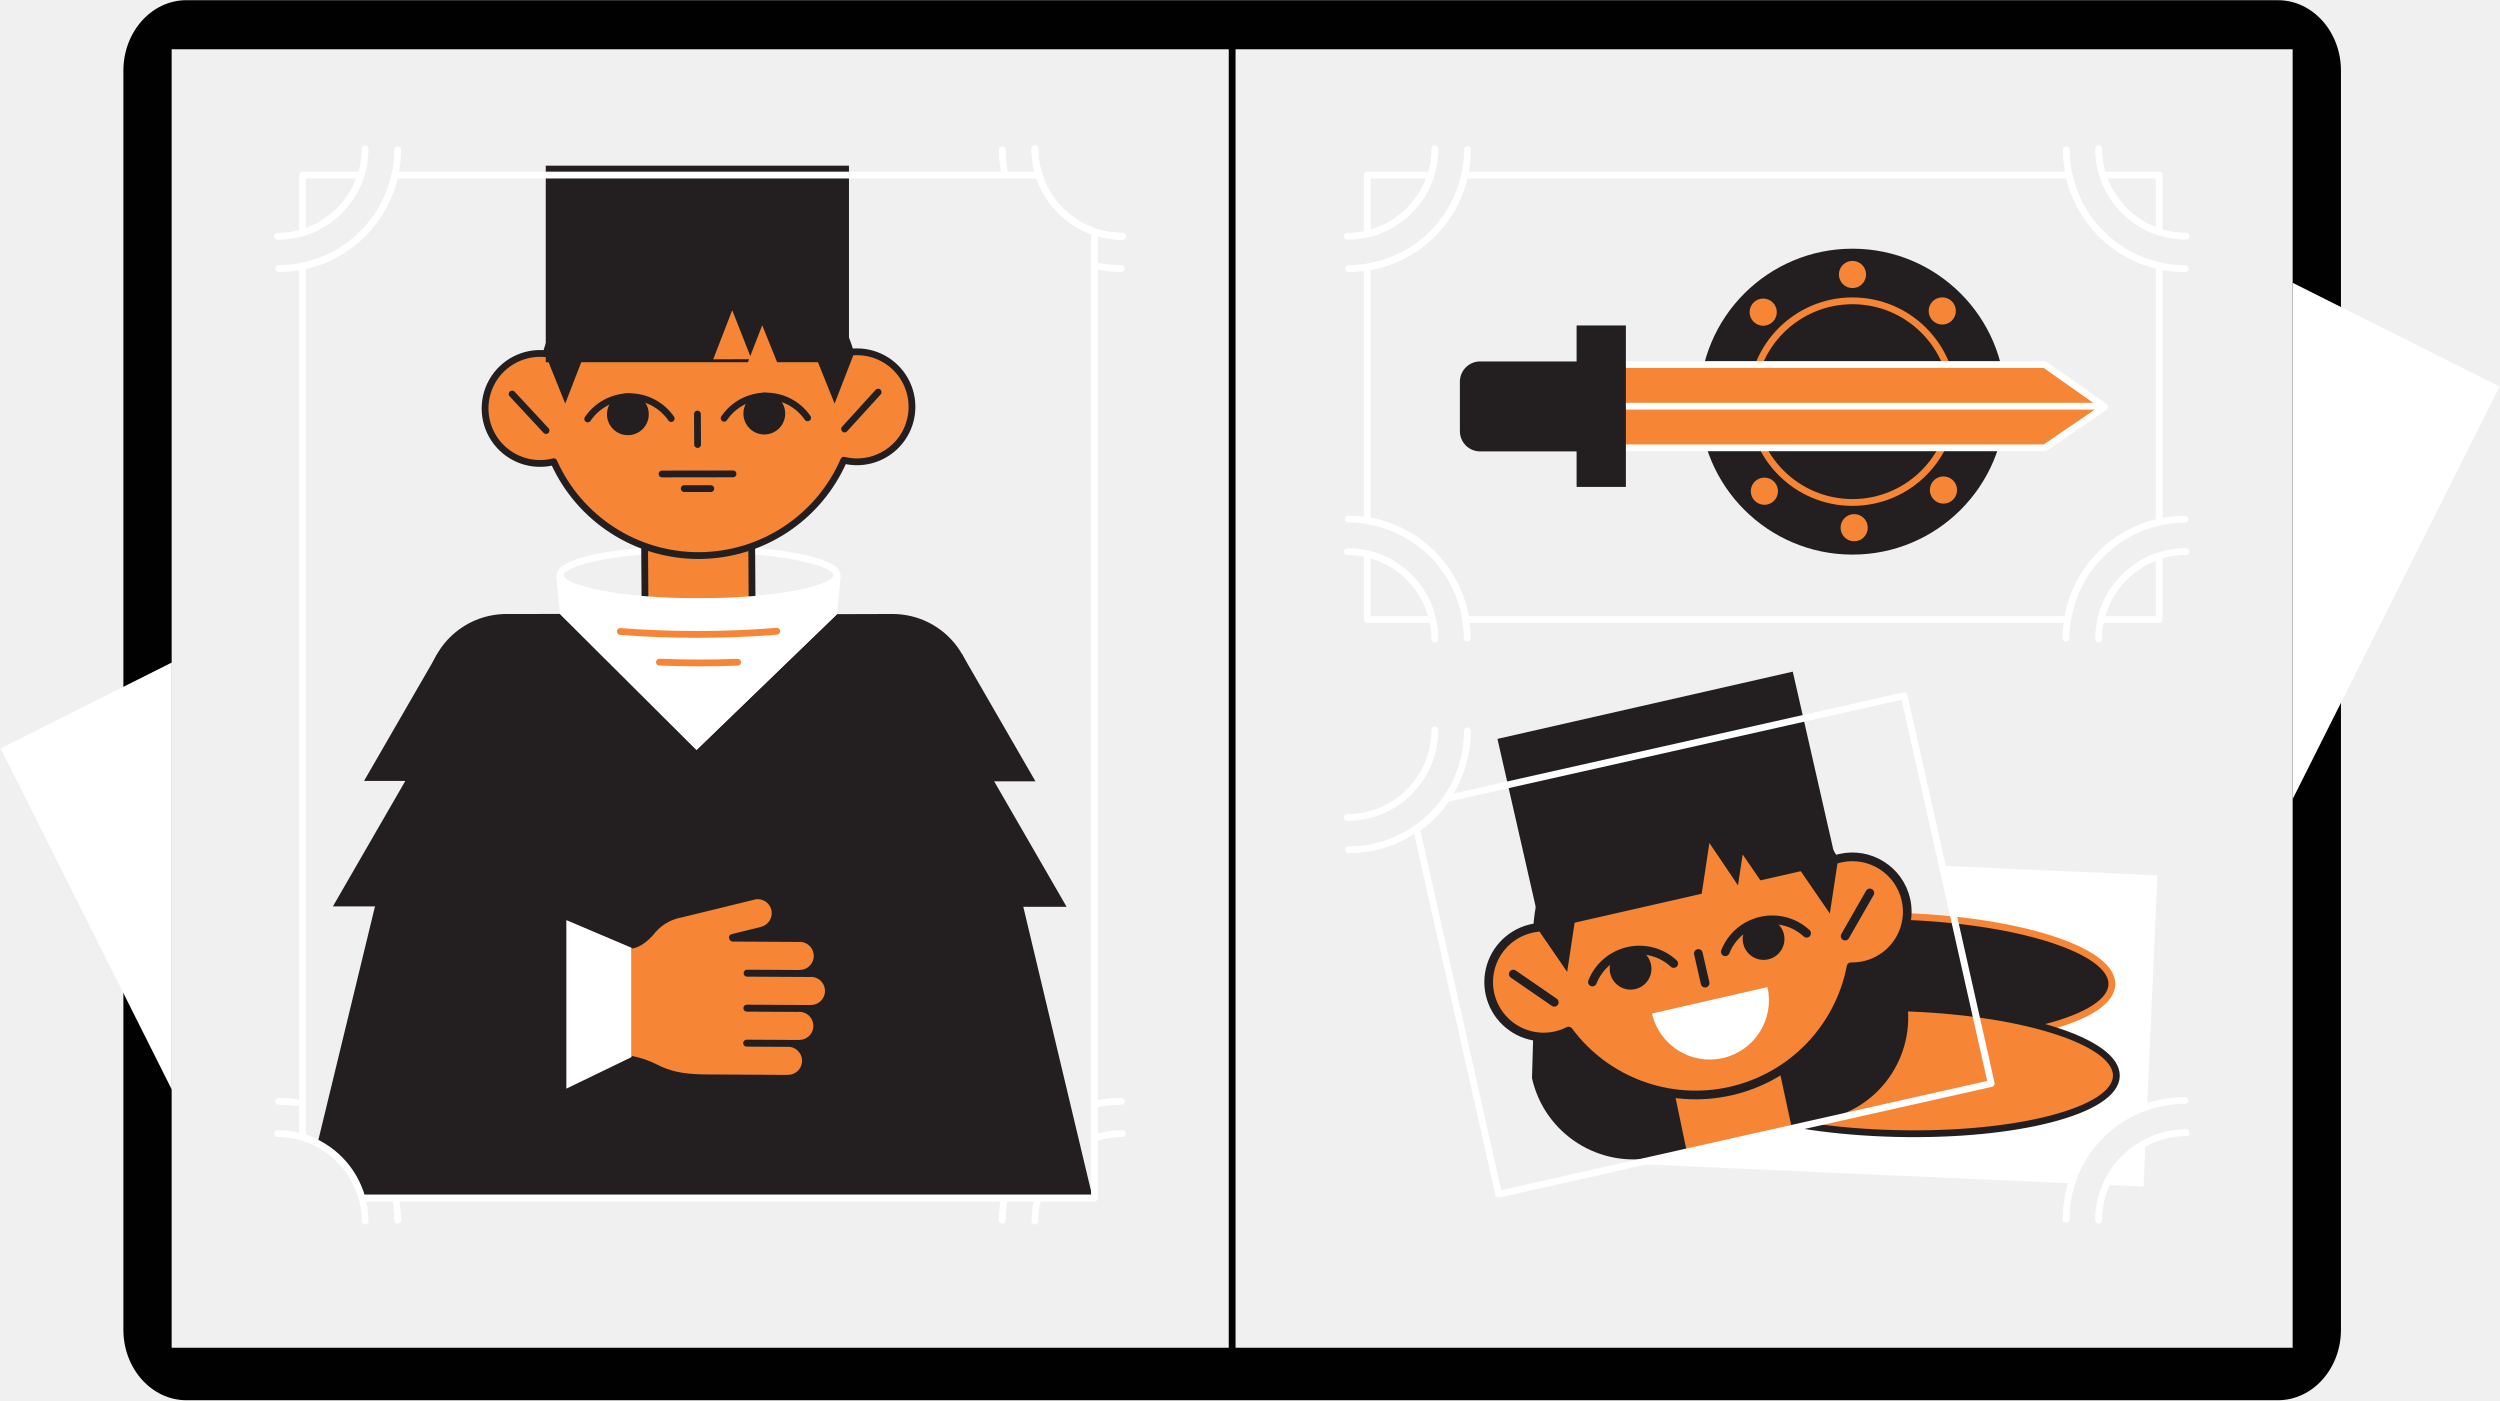
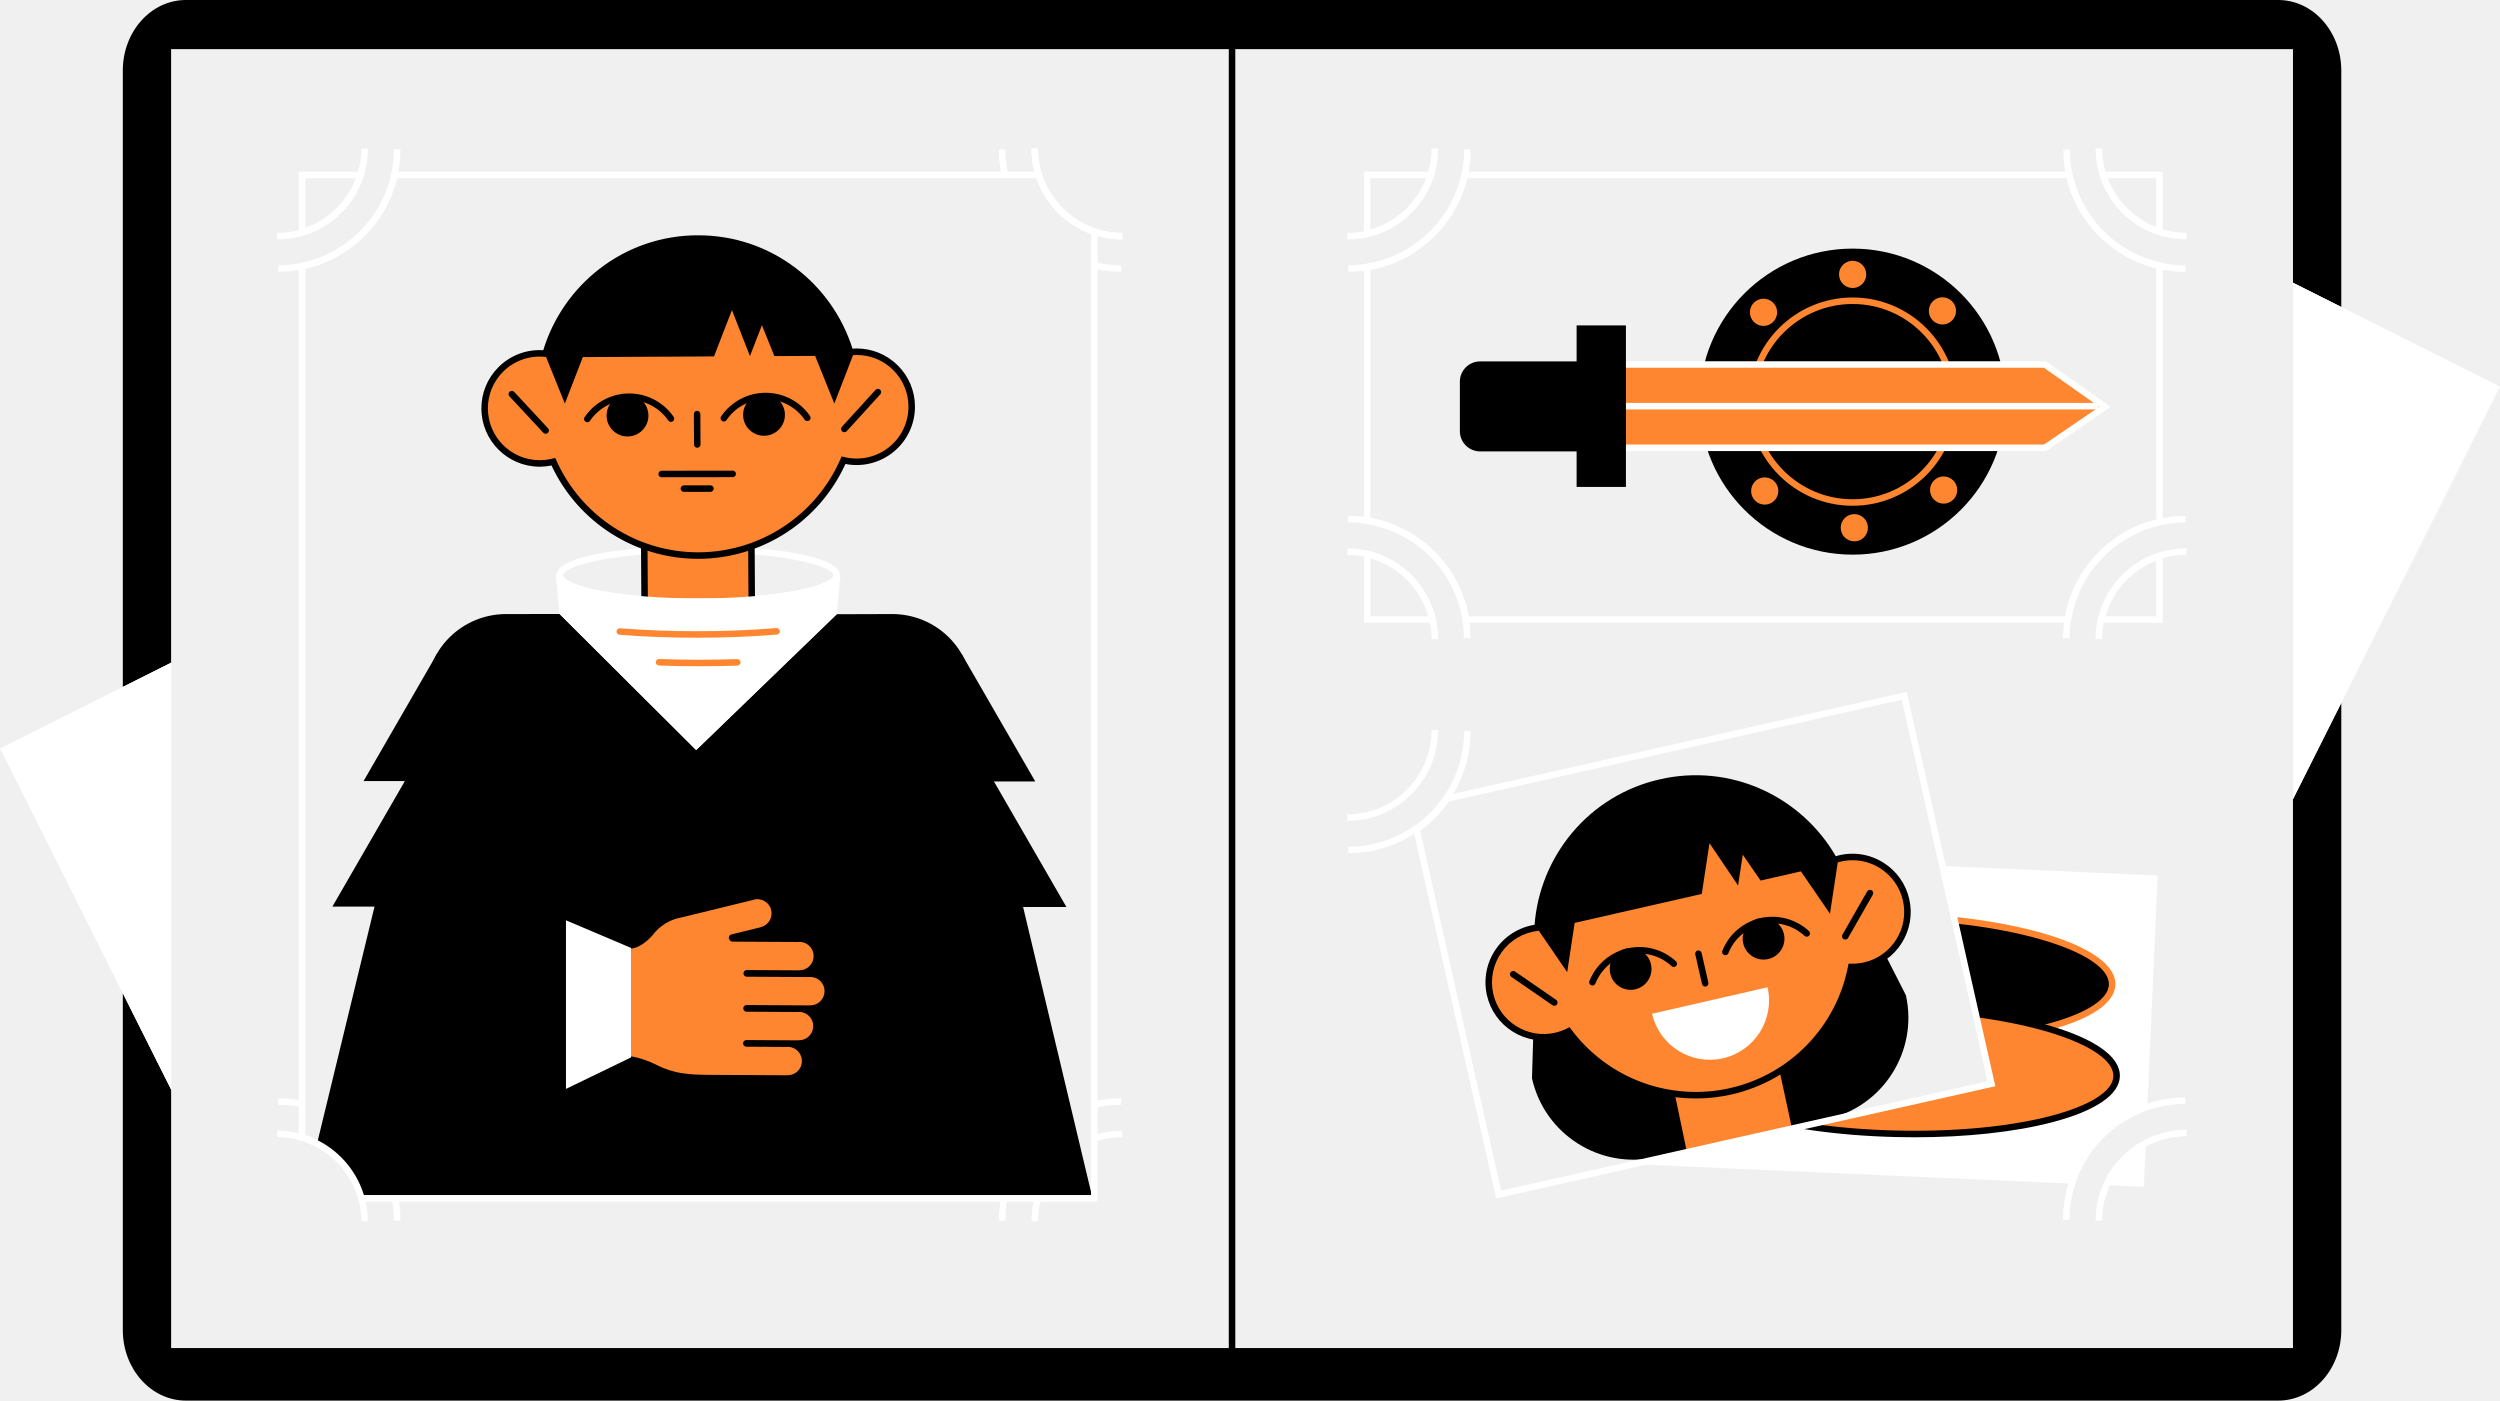
- <svg xmlns="http://www.w3.org/2000/svg" viewBox="0 0 1471 824">
-   <path fill="#fff" d="M1218.95 696.28a70.15 70.15 0 0 1 44.42-45.13l6.04-136.09-126.56-5.61 28.8 128.08-210.45 47.3Z" />
-   <g stroke-linecap="round" stroke-linejoin="round" stroke-width="4">
-     <path fill="#231f20" stroke="#f68635" d="M1242.64 579.19c-.5 20.43-58.64 35.57-129.87 33.83-71.22-1.75-128.55-19.72-128.05-40.15s58.64-35.57 129.87-33.83c71.22 1.75 128.55 19.72 128.05 40.15Z" />
-     <path fill="#f68635" stroke="#231f20" d="M1245.27 633.13c-.5 20.42-58.65 35.57-129.87 33.83-71.22-1.75-128.56-19.72-128.06-40.15s58.65-35.57 129.87-33.83c71.22 1.75 128.56 19.72 128.06 40.15Z" />
+ <svg xmlns="http://www.w3.org/2000/svg" xmlns:xlink="http://www.w3.org/1999/xlink" viewBox="0 0 1920 1075.66" xml:space="preserve">
+   <defs>
+     <path id="a" d="M1591.2 909.03a91.6 91.6 0 0 1 58-58.93l7.89-177.7-165.26-7.33 37.6 167.25-274.8 61.77 336.56 14.94z" />
+   </defs>
+   <use xlink:href="#a" overflow="visible" fill="#FFF" />
+   <clipPath id="b">
+     <use xlink:href="#a" overflow="visible" />
+   </clipPath>
+   <g clip-path="url(#b)">
+     <path d="M1622.14 756.1c-.65 26.68-76.56 46.47-169.57 44.21-93-2.26-167.87-25.71-167.22-52.39.65-26.67 76.57-46.47 169.57-44.2 93 2.25 167.87 25.71 167.22 52.38z" />
+     <path fill="#FF8630" d="M1467.07 802.99c-4.81 0-9.67-.06-14.56-.18-45.2-1.1-87.61-7.19-119.41-17.15-32.75-10.26-50.59-23.69-50.25-37.8.35-14.12 18.82-26.66 52.02-35.31 32.25-8.41 74.9-12.44 120.11-11.33 45.2 1.1 87.62 7.19 119.42 17.15 32.74 10.26 50.58 23.68 50.24 37.8-.34 14.11-18.82 26.65-52.02 35.3-28.76 7.5-65.8 11.52-105.55 11.52zm-26.67-96.95c-39.32 0-75.9 3.95-104.27 11.35-30.4 7.92-48 19.07-48.28 30.6-.28 11.5 16.76 23.5 46.74 32.9 31.37 9.82 73.3 15.83 118.05 16.92 44.76 1.09 86.91-2.88 118.72-11.17 30.4-7.93 48-19.08 48.28-30.6.28-11.51-16.75-23.5-46.74-32.9-31.36-9.83-73.28-15.84-118.04-16.93-4.85-.11-9.68-.17-14.46-.17z" />
+     <path fill="#FF8630" d="M1625.57 826.54c-.65 26.68-76.57 46.47-169.57 44.21-93-2.26-167.87-25.72-167.22-52.4.65-26.67 76.56-46.46 169.57-44.2s167.86 25.72 167.22 52.4z" />
+     <path d="M1470.5 873.43c-4.82 0-9.68-.06-14.56-.18-45.21-1.1-87.62-7.2-119.42-17.15-32.74-10.26-50.59-23.69-50.24-37.8.34-14.12 18.81-26.66 52.02-35.31 32.24-8.41 74.9-12.44 120.1-11.34 84 2.05 170.44 23.16 169.66 54.96-.34 14.11-18.81 26.65-52.02 35.3-28.76 7.5-65.8 11.52-105.55 11.52zm-26.67-96.95c-39.32 0-75.91 3.95-104.27 11.34-30.4 7.93-48 19.08-48.28 30.6s16.75 23.51 46.73 32.9c31.37 9.83 73.3 15.84 118.05 16.93 44.75 1.08 86.91-2.88 118.72-11.17 30.4-7.93 48-19.08 48.29-30.6.27-11.52-16.76-23.5-46.74-32.9-31.37-9.83-73.3-15.84-118.05-16.93-4.85-.12-9.67-.17-14.45-.17z" />
  </g>
-   <path fill="#fff" d="m1239.23 697.18 22.06.98 1.14-25.77a51.69 51.69 0 0 0-23.2 24.79Z" />
-   <path fill="#231f20" d="m1081 506.21 40.34 79.26a61.09 61.09 0 0 1-46.38 72.88L974.3 680.73a61.1 61.1 0 0 1-72.88-46.38l2.62-89.48" />
-   <path fill="#f68635" d="m992.33 676.75-11.43-54.83 61.38-13.97 11.89 55.13" />
-   <path fill="#f68635" d="M1082.73 504.98c-1.2.27-2.38.61-3.53 1.02a93.17 93.17 0 0 0-174.46 39.71 32.34 32.34 0 1 0 18.2 60.97 93.15 93.15 0 0 0 166.23-37.84 32.38 32.38 0 0 0 32.26-39.51 32.33 32.33 0 0 0-38.7-24.35Z" />
-   <path fill="#231f20" d="m881.1 434.76 173.77-39.57 25.65 112.64-173.77 39.56Z" />
-   <path fill="none" stroke="#231f20" stroke-linecap="round" stroke-linejoin="round" stroke-width="5.11" d="M1082.73 504.98c-1.2.27-2.38.61-3.53 1.02a93.17 93.17 0 0 0-174.46 39.71 32.34 32.34 0 1 0 18.2 60.97 93.15 93.15 0 0 0 166.23-37.84 32.38 32.38 0 0 0 32.26-39.51 32.33 32.33 0 0 0-38.7-24.35Z" />
-   <path fill="#f68635" stroke="#231f20" stroke-linecap="round" stroke-linejoin="round" stroke-width="5.11" d="m890.42 573.15 24.13 16.61m185.66-64.37-14.55 25.42" />
-   <path fill="#231f20" d="m926.77 541.28-4.65 30.59-17.65-25.72Z" />
-   <path fill="#f68635" d="m1001.17 526.61 4.64-30.59 17.3 25.63Z" />
-   <path fill="#f68635" d="m1020.74 533.37 4.64-30.6 17.65 25.72Z" />
-   <path fill="#231f20" d="m1081.32 506.93-4.64 30.6-17.66-25.72Zm-109.91 60.35a12.28 12.28 0 1 1-23.96 5.46 12.28 12.28 0 0 1 23.95-5.46Z" />
-   <path fill="none" stroke="#231f20" stroke-linecap="round" stroke-linejoin="round" stroke-width="5.11" d="M984.82 566.93a29.72 29.72 0 0 0-47.85 10.9" />
-   <path fill="#231f20" d="M1049.6 549.48a12.29 12.29 0 1 1-23.96 5.45 12.29 12.29 0 0 1 23.96-5.45Z" />
-   <path fill="none" stroke="#231f20" stroke-linecap="round" stroke-linejoin="round" stroke-width="5.11" d="M1063.01 549.13a29.7 29.7 0 0 0-26.8-7.16 29.71 29.71 0 0 0-21.05 18.05" />
-   <path fill="#f68635" stroke="#231f20" stroke-linecap="round" stroke-linejoin="round" stroke-width="5.11" d="m999.31 561.02 3.98 17.45" />
-   <path fill="#fff" d="M1039.97 580.8a34.85 34.85 0 1 1-67.95 15.55" />
-   <path fill="none" stroke="#fff" stroke-linecap="round" stroke-linejoin="round" stroke-width="4" d="m1120.36 409.38-269.02 60.47a70.34 70.34 0 0 1-17.83 18.04l48.28 214.8 289.85-65.16ZM214.8 718.5a51.5 51.5 0 0 0-51.5-51.5M608.95 87.53a51.5 51.5 0 0 0 51.5 51.5" />
-   <path fill="#231f20" d="M1180 236.33a90 90 0 1 1-180 0 90 90 0 0 1 180 0Z" />
-   <path fill="#f68635" d="M1098 161.5a8 8 0 1 1-16 0 8 8 0 0 1 16 0Zm-52.53 22.17a8 8 0 1 1-16 0 8 8 0 0 1 16 0Zm.7 105.36a8 8 0 1 1-16 0 8 8 0 0 1 16 0ZM1099 310.5a8 8 0 1 1-16 0 8 8 0 0 1 16 0Zm52.53-22.17a8 8 0 1 1-16 0 8 8 0 0 1 16 0Zm-.7-105.36a8 8 0 1 1-16 0 8 8 0 0 1 16 0Z" />
-   <path fill="#231f20" stroke="#f68635" stroke-linecap="round" stroke-linejoin="round" stroke-width="4" d="M1149.33 236.33a59.33 59.33 0 1 1-118.66 0 59.33 59.33 0 0 1 118.66 0Z" />
-   <path fill="none" stroke="#fff" stroke-linecap="round" stroke-linejoin="round" stroke-width="4" d="M492.5 338.5c0 8.56-36.49 15.5-81.5 15.5s-81.5-6.94-81.5-15.5c0-8.56 36.49-15.5 81.5-15.5s81.5 6.94 81.5 15.5Z" />
-   <path fill="#f68635" stroke="#231f20" stroke-linecap="round" stroke-linejoin="round" stroke-width="4" d="m379.49 352.22-.34-53.06 63.02-.33.33 53.07" />
-   <path fill="#f68635" d="M504.06 206.99c-1.24 0-2.46.09-3.67.23-11.45-38.8-47.43-67.02-89.9-66.8-42.48.22-78.17 28.82-89.21 67.73a32.37 32.37 0 1 0 4.56 63.53 93.24 93.24 0 0 0 170.66-.88 32.37 32.37 0 1 0 7.57-63.8Z" />
-   <path fill="#231f20" d="M321.12 97.48h178.41v115.65H321.12Z" />
-   <path fill="none" stroke="#231f20" stroke-linecap="round" stroke-linejoin="round" stroke-width="4" d="M504.06 206.99c-1.24 0-2.46.09-3.67.23-11.45-38.8-47.43-67.02-89.9-66.8-42.48.22-78.17 28.82-89.21 67.73a32.37 32.37 0 1 0 4.56 63.53 93.24 93.24 0 0 0 170.66-.88 32.37 32.37 0 1 0 7.57-63.8Z" />
-   <path fill="#f68635" stroke="#231f20" stroke-linecap="round" stroke-linejoin="round" stroke-width="4" d="m301.33 231.84 19.96 21.48m195.42-22.6-19.74 21.7" />
-   <path fill="#231f20" d="m343.76 208.6-11.18 28.88-11.66-28.97Z" />
-   <path fill="#f68635" d="m419.66 211.42 11.18-28.89 11.34 28.8Z" />
-   <path fill="#f68635" d="m437.31 220.27 11.18-28.89 11.67 28.97Z" />
-   <path fill="#231f20" d="m502.26 208.6-11.18 28.88-11.66-28.97Zm-120.52 35.16a12.3 12.3 0 1 1-24.6 0 12.3 12.3 0 0 1 24.6 0Z" />
-   <path fill="none" stroke="#231f20" stroke-linecap="round" stroke-linejoin="round" stroke-width="4" d="M394.93 246.27a29.75 29.75 0 0 0-49.13.25" />
-   <path fill="#231f20" d="M462.02 243.35a12.3 12.3 0 1 1-24.6 0 12.3 12.3 0 0 1 24.6 0Z" />
-   <path fill="none" stroke="#231f20" stroke-linecap="round" stroke-linejoin="round" stroke-width="4" d="M475.2 245.85a29.73 29.73 0 0 0-24.63-12.82 29.75 29.75 0 0 0-24.5 13.08" />
-   <path fill="#f68635" stroke="#231f20" stroke-linecap="round" stroke-linejoin="round" stroke-width="4" d="m410.37 243.64.1 17.91m20.85 17.28-41.8.06m28.72 8.61H402.6" />
-   <path fill="#010101" d="M1340.31.11H109.7c-20.49 0-37.1 18.58-37.1 41.5v740.78c0 22.92 16.61 41.5 37.1 41.5h1230.62c20.49 0 37.1-18.58 37.1-41.5V41.62c0-22.92-16.61-41.5-37.1-41.5ZM1349 793H101V29h1248Z" />
-   <path fill="none" stroke="#010101" stroke-linecap="round" stroke-linejoin="round" stroke-width="4" d="M725 28v768" />
-   <path fill="#fff" d="M101.12 389.81.36 440.37l100.76 200.82ZM1349 166.4l121.76 61.09L1349 470.17Z" />
-   <path fill="none" stroke="#fff" stroke-linecap="round" stroke-linejoin="round" stroke-width="4" d="M863.44 88.03a70 70 0 0 1-70 70m50.83-70.5a51.5 51.5 0 0 1-51.5 51.5m493.06 19.08a70 70 0 0 1-70-70m70.5 50.83a51.5 51.5 0 0 1-51.5-51.5m-19.16 288.08a70 70 0 0 1 70-70m-50.84 70.5a51.5 51.5 0 0 1 51.5-51.5m-493.06-19.08a70 70 0 0 1 70 70m-70.5-50.84a51.5 51.5 0 0 1 51.5 51.5m19.17 53.91a70 70 0 0 1-70 70m50.83-70.5a51.5 51.5 0 0 1-51.5 51.5m422.9 236.49a70 70 0 0 1 70-70m-50.84 70.5a51.5 51.5 0 0 1 51.5-51.5M233.97 88.03a70 70 0 0 1-70 70m50.83-70.5a51.5 51.5 0 0 1-51.5 51.5m481.28 17.34a70.7 70.7 0 0 0 15.2 1.66m-70-70c0 4.77.48 9.43 1.39 13.93m17.78-14.43a51.5 51.5 0 0 0 51.5 51.5m-16.1 510.67a70.3 70.3 0 0 1 15.43-1.7m-70 70c0-4.44.41-8.79 1.2-13m53.9-35.6a51.48 51.48 0 0 1 15.57-2.4m-51.5 51.5c0-4.59.6-9.03 1.72-13.27" />
-   <g fill="#231f20">
-     <path d="M257.5 459.5h-43.3l21.65-37.5 21.65-37.5 21.65 37.5 21.65 37.5Z" />
-     <path d="M239.17 533.33h-43.3l21.65-37.5 21.65-37.5 21.65 37.5 21.65 37.5Zm326.79-73.58h43.3l-21.65-37.5-21.65-37.5-21.65 37.5-21.65 37.5Z" />
-     <path d="M584.3 533.58h43.3l-21.65-37.5-21.66-37.5-21.65 37.5-21.65 37.5Z" />
+   <path fill="#FFF" d="m1617.67 910.2 28.8 1.29 1.5-33.66a67.5 67.5 0 0 0-30.3 32.38z" />
+   <path d="m1411.07 660.85 52.66 103.5a79.77 79.77 0 0 1-60.56 95.16l-131.43 29.21a79.77 79.77 0 0 1-95.17-60.56L1180 711.3" />
+   <path fill="#FF8630" d="m1295.28 883.53-14.93-71.59 80.15-18.25 15.53 72" />
+   <defs>
+     <path id="c" d="M1329.32 838.1c48.47-11.04 83.52-49.62 92.42-95.47a42.22 42.22 0 1 0-13.03-82.06c-25.56-46.16-79.35-71.9-133.38-59.6-54.01 12.29-91.37 58.8-94.42 111.46a42.22 42.22 0 1 0 23.77 79.6c27.87 37.5 76.17 57.1 124.64 46.07" />
+   </defs>
+   <defs>
+     <path id="d" d="M1302.36 843.63a124.27 124.27 0 0 1-98.44-48.46 44.91 44.91 0 0 1-8.44 2.83 44.43 44.43 0 0 1-33.74-5.75 44.42 44.42 0 0 1-19.79-27.94 44.77 44.77 0 0 1 36.6-54.09 125.07 125.07 0 0 1 28.54-70.27 122.95 122.95 0 0 1 67.7-41.43 122.99 122.99 0 0 1 78.95 8.05 125.1 125.1 0 0 1 56.14 50.99 44.43 44.43 0 0 1 36.62 4.99 44.43 44.43 0 0 1 19.8 27.93 44.43 44.43 0 0 1-5.76 33.74 44.42 44.42 0 0 1-27.92 19.79 44.8 44.8 0 0 1-8.83 1.1 124.23 124.23 0 0 1-93.91 95.42 123.91 123.91 0 0 1-27.52 3.1zm-96.93-54.78 1.26 1.7a119.23 119.23 0 0 0 122.08 45.1 119.23 119.23 0 0 0 90.52-93.5l.4-2.07 2.1.04c3.28.07 6.54-.26 9.71-.98a39.46 39.46 0 0 0 24.81-17.58 39.46 39.46 0 0 0 5.11-29.97 39.47 39.47 0 0 0-17.58-24.8 39.47 39.47 0 0 0-34.3-3.86l-2 .7-1.02-1.85a120 120 0 0 0-54.86-50.66 118 118 0 0 0-75.77-7.72 118 118 0 0 0-64.96 39.76 119.96 119.96 0 0 0-27.52 69.41l-.12 2.1-2.1.24a39.77 39.77 0 0 0-34.37 48.3 39.47 39.47 0 0 0 17.58 24.8 39.46 39.46 0 0 0 29.97 5.11 39.94 39.94 0 0 0 9.19-3.31l1.87-.96z" />
+   </defs>
+   <use xlink:href="#c" overflow="visible" fill="#FF8630" />
+   <use xlink:href="#d" overflow="visible" />
+   <path fill="#FF8630" d="m1162.22 748.25 31.49 21.7" />
+   <path d="M1193.71 772.45c-.49 0-.98-.15-1.41-.44l-31.5-21.7a2.5 2.5 0 1 1 2.83-4.12l31.5 21.7a2.5 2.5 0 0 1-1.42 4.56z" />
+   <path fill="#FF8630" d="m1436.15 685.89-19.01 33.19" />
+   <path d="M1417.14 721.58a2.5 2.5 0 0 1-2.17-3.74l19-33.2a2.5 2.5 0 0 1 4.35 2.49l-19 33.2a2.5 2.5 0 0 1-2.18 1.25zm-149.18 19.01a16.04 16.04 0 1 1-31.28 7.13 16.04 16.04 0 0 1 31.28-7.13z" />
+   <path d="M1222.99 756.86a2.5 2.5 0 0 1-2.33-3.42 41.36 41.36 0 0 1 66.51-15.15 2.5 2.5 0 1 1-3.39 3.68 36.36 36.36 0 0 0-58.47 13.31 2.5 2.5 0 0 1-2.32 1.58zm147.07-39.51a16.04 16.04 0 1 1-31.29 7.12 16.04 16.04 0 0 1 31.29-7.12z" />
+   <path d="M1325.09 733.61a2.5 2.5 0 0 1-2.32-3.42 41.36 41.36 0 0 1 66.5-15.14 2.5 2.5 0 0 1-3.4 3.68 36.34 36.34 0 0 0-58.46 13.3 2.5 2.5 0 0 1-2.32 1.58z" />
+   <path fill="#FF8630" d="m1304.4 732.42 5.19 22.77" />
+   <path d="M1309.58 757.7a2.5 2.5 0 0 1-2.43-1.95l-5.19-22.77a2.5 2.5 0 1 1 4.88-1.11l5.18 22.77a2.5 2.5 0 0 1-2.44 3.06z" />
+   <path fill="#FFF" d="M1357.48 758.23a45.5 45.5 0 1 1-88.72 20.32" />
+   <path fill="#FFF" d="m1149.05 920.39-.55-2.44-63.41-282.11 1.37-.96a88.98 88.98 0 0 0 22.65-22.92l.56-.82 354.68-79.72.54 2.44 67.52 300.36-2.44.55-380.92 85.62zm-58.35-282.4 62.13 276.42 373.6-83.98-65.87-293.04-347.88 78.2a93.92 93.92 0 0 1-21.98 22.4zM282.5 938.05h-5a64.82 64.82 0 0 0-64.74-64.74v-5a69.82 69.82 0 0 1 69.75 69.74zm579.42-754.16a69.82 69.82 0 0 1-69.75-69.74h5a64.82 64.82 0 0 0 64.75 64.74v5z" />
+   <circle cx="1422.82" cy="308.45" r="117.52" />
+   <circle fill="#FF8630" cx="1422.82" cy="210.74" r="10.45" />
+   <path fill="#FF8630" d="M1361.6 232.3a10.45 10.45 0 1 1-14.77 14.78 10.45 10.45 0 0 1 14.77-14.78zm-13.85 137.58a10.45 10.45 0 1 1 14.78 14.77 10.45 10.45 0 0 1-14.78-14.77zm65.92 35.42a10.44 10.44 0 1 1 20.9 0 10.44 10.44 0 0 1-20.9 0zm71.66-21.57a10.44 10.44 0 1 1 14.77-14.77 10.44 10.44 0 0 1-14.77 14.77zm13.85-137.58a10.44 10.44 0 1 1-14.77-14.76 10.44 10.44 0 0 1 14.77 14.76z" />
+   <circle cx="1422.82" cy="308.45" r="77.48" />
+   <path fill="#FF8630" d="M1422.82 388.43c-44.1 0-79.98-35.88-79.98-79.98s35.88-79.98 79.98-79.98 79.97 35.88 79.97 79.98-35.88 79.98-79.97 79.98zm0-154.96c-41.35 0-74.98 33.64-74.98 74.98s33.63 74.98 74.98 74.98 74.97-33.64 74.97-74.98-33.63-74.98-74.97-74.98z" />
+   <path fill="#FFF" d="M536.2 464.6c-43.79 0-108.92-6.06-108.92-22.74s65.13-22.74 108.92-22.74 108.92 6.05 108.92 22.74-65.14 22.74-108.92 22.74zm0-40.48c-28.28 0-54.83 2.09-74.79 5.88-23 4.38-29.13 9.51-29.13 11.86s6.13 7.48 29.13 11.85c19.96 3.8 46.51 5.89 74.79 5.89 28.27 0 54.83-2.1 74.78-5.89 23-4.37 29.14-9.51 29.14-11.85s-6.14-7.48-29.14-11.86c-19.95-3.8-46.5-5.88-74.78-5.88z" />
+   <path fill="#FF8630" d="m495.05 459.77-.44-69.28 82.28-.43.44 69.29" />
+   <path d="M495.05 462.27a2.5 2.5 0 0 1-2.5-2.48l-.46-71.79 87.29-.45.45 71.79a2.5 2.5 0 0 1-2.48 2.51h-.02a2.5 2.5 0 0 1-2.5-2.48l-.42-66.8-77.28.4.42 66.79a2.5 2.5 0 0 1-2.49 2.51h-.01z" />
+   <defs>
+     <path id="e" d="M657.71 270.13c-1.62.01-3.22.12-4.79.3-14.95-50.65-61.93-87.5-117.4-87.22-55.46.3-102.06 37.63-116.48 88.43A42.27 42.27 0 1 0 425 354.6c19.09 42.69 62.03 72.34 111.8 72.08 49.76-.26 92.39-30.35 111.04-73.23a42.27 42.27 0 1 0 9.88-83.32z" />
+   </defs>
+   <defs>
+     <path id="f" d="M536.15 429.18a124.34 124.34 0 0 1-112.59-71.68c-2.91.6-5.89.9-8.86.93h-.24a44.82 44.82 0 0 1-44.76-44.54 44.48 44.48 0 0 1 12.95-31.73 44.47 44.47 0 0 1 34.57-13.18 125.23 125.23 0 0 1 43.15-62.48 123.1 123.1 0 0 1 75.81-25.79c27.22 0 53.05 8.64 74.74 25.01a125.24 125.24 0 0 1 43.8 62.03c1.02-.07 2.01-.11 2.98-.12h.24c11.87 0 23.04 4.6 31.48 12.95a44.47 44.47 0 0 1 13.28 31.59 44.82 44.82 0 0 1-53.41 44.16 124.36 124.36 0 0 1-112.5 72.85h-.63zm-109.74-77.52.86 1.92a119.35 119.35 0 0 0 108.88 70.6h.62a119.35 119.35 0 0 0 108.77-71.73l.84-1.93 2.05.5a39.81 39.81 0 0 0 49.27-38.83 39.5 39.5 0 0 0-11.8-28.06 39.5 39.5 0 0 0-27.97-11.5h-.2c-1.44 0-2.96.1-4.52.29l-2.09.24-.6-2.02a120.13 120.13 0 0 0-42.61-61.43 118.12 118.12 0 0 0-71.73-24h-.64a118.2 118.2 0 0 0-72.12 24.75 120.12 120.12 0 0 0-41.98 61.86l-.57 2.03-2.1-.23a39.5 39.5 0 0 0-32.57 11.55 39.51 39.51 0 0 0-11.5 28.2 39.82 39.82 0 0 0 39.76 39.55h.2c3.27-.01 6.54-.43 9.7-1.24l2.05-.52z" />
+   </defs>
+   <use xlink:href="#e" overflow="visible" fill="#FF8630" />
+   <use xlink:href="#f" overflow="visible" />
+   <path fill="#FF8630" d="m392.99 302.59 26.07 28.04" />
+   <path d="M419.06 333.13a2.5 2.5 0 0 1-1.83-.8l-26.07-28.04a2.5 2.5 0 0 1 3.66-3.4l26.07 28.04a2.5 2.5 0 0 1-1.83 4.2z" />
+   <path fill="#FF8630" d="m674.24 301.13-25.78 28.32" />
+   <path d="M648.46 331.95a2.5 2.5 0 0 1-1.85-4.19l25.78-28.31a2.5 2.5 0 1 1 3.7 3.37l-25.79 28.31a2.5 2.5 0 0 1-1.84.82zM498 319.07a16.06 16.06 0 1 1-32.13.16 16.06 16.06 0 0 1 32.12-.16z" />
+   <path d="M451.05 324.26a2.5 2.5 0 0 1-2.07-3.9 41.4 41.4 0 0 1 34.05-18.18h.21A41.42 41.42 0 0 1 517.26 320a2.5 2.5 0 1 1-4.1 2.85 36.4 36.4 0 0 0-60.03.31 2.5 2.5 0 0 1-2.08 1.1zm151.77-5.73a16.06 16.06 0 1 1-32.12.16 16.06 16.06 0 0 1 32.12-.16z" />
+   <path d="M555.88 323.71a2.5 2.5 0 0 1-2.07-3.9 41.4 41.4 0 0 1 34.05-18.17h.2a41.4 41.4 0 0 1 34.03 17.82 2.5 2.5 0 0 1-4.11 2.85 36.4 36.4 0 0 0-29.91-15.67h-.19a36.4 36.4 0 0 0-29.93 15.98 2.5 2.5 0 0 1-2.07 1.1z" />
+   <path fill="#FF8630" d="m535.38 318 .12 23.38" />
+   <path d="M535.5 343.88a2.5 2.5 0 0 1-2.5-2.48l-.12-23.4a2.5 2.5 0 1 1 5-.03l.12 23.4a2.5 2.5 0 0 1-2.49 2.51h-.01z" />
+   <path fill="#FF8630" d="m562.73 363.94-54.58.08" />
+   <path d="M508.15 366.52a2.5 2.5 0 0 1 0-5l54.57-.07a2.5 2.5 0 0 1 0 5l-54.56.07z" />
+   <path fill="#FF8630" d="M545.65 375.26h-20.42" />
+   <path d="M545.65 377.76h-20.42a2.5 2.5 0 1 1 0-5h20.42a2.5 2.5 0 1 1 0 5zM943.71 36.41h5v1002.83h-5z" />
+   <path fill="none" d="M1761.01 217.13V37.72H131.41v471.22l.16-.08v328.23l-.16-.31v198.55h1629.6V613.78v.01z" />
+   <path d="M131.41 37.72h1629.6v179.4l37.1 18.62V54.18c0-29.92-21.7-54.18-48.45-54.18H142.76C116 0 94.32 24.26 94.32 54.18v473.37l37.09-18.61V37.72zM1761 613.78v421.55H131.42V836.78l-37.1-73.93v258.63c0 29.92 21.7 54.18 48.45 54.18h1606.9c26.75 0 48.44-24.26 48.44-54.18V539.85l-37.1 73.93z" />
+   <path fill="#FFF" d="m131.57 508.86-.16.08v327.84l.16.31zM1798.1 235.74l-37.09-18.61v396.65l37.09-73.93L1920 296.9zM0 574.87l94.32 187.98 37.09 73.93V508.94l-37.09 18.61z" />
+   <g fill="#FFF">
+     <path d="M1035.57 208.7v-5c49.02 0 88.9-39.88 88.9-88.9h5c0 51.78-42.12 93.9-93.9 93.9z" />
+     <path d="M1034.7 183.89v-5a64.82 64.82 0 0 0 64.75-64.74h5a69.82 69.82 0 0 1-69.75 69.74zm643.83 24.92c-51.78 0-93.9-42.13-93.9-93.9h5c0 49.02 39.87 88.9 88.9 88.9v5z" />
+     <path d="M1679.18 183.78a69.82 69.82 0 0 1-69.74-69.74h5a64.82 64.82 0 0 0 64.74 64.74v5zM1589.4 490.2h-5c0-51.79 42.13-93.91 93.9-93.91v5c-49.01 0-88.9 39.88-88.9 88.9z" />
+     <path d="M1614.43 490.85h-5a69.82 69.82 0 0 1 69.75-69.75v5a64.82 64.82 0 0 0-64.75 64.75zm-485.17-.77h-5c0-49.02-39.88-88.9-88.9-88.9v-5c51.77 0 93.9 42.13 93.9 93.9z" />
+     <path d="M1104.45 490.95h-5a64.82 64.82 0 0 0-64.75-64.74v-5a69.83 69.83 0 0 1 69.75 69.74z" />
  </g>
-   <path fill="none" stroke="#fff" stroke-linecap="round" stroke-linejoin="round" stroke-width="4" d="M177.66 649.34c-4.5-.9-9.1-1.34-13.7-1.34m70 70c0-4.56-.43-9.02-1.26-13.34" />
-   <path fill="#231f20" d="M212.42 703H642.5l-70.4-295.33c0-25.63-21.04-46.4-47-46.4l-32.6.1-82.67 79.9-80.33-80.02-31.39.02c-25.95 0-47 20.77-47 46.4L186.85 672.7a51.63 51.63 0 0 1 25.57 30.3Z" />
-   <path fill="#fff" d="m409.82 441.27-80.33-80.02-2.17-21.95 14.5 8.7 69.17 6 33-1 40.13-7.13 10.56-6.67-2.19 22.18" />
-   <path fill="none" stroke="#fff" stroke-linecap="round" stroke-linejoin="round" stroke-width="4" d="M329.5 338.5c0 8.56 36.49 15.5 81.5 15.5s81.5-6.94 81.5-15.5" />
-   <path fill="none" stroke="#f68635" stroke-linecap="round" stroke-linejoin="round" stroke-width="4" d="M457.02 371.43a570.73 570.73 0 0 1-46.78 1.85c-16.05 0-31.34-.61-45.26-1.72m69.02 18.1a608.48 608.48 0 0 1-46-.05" />
-   <path fill="#f68635" stroke="#231f20" stroke-linecap="round" stroke-linejoin="round" stroke-width="4" d="M371.55 623.38v-.08a54.97 54.97 0 0 1 14.18 4.87 50.42 50.42 0 0 0 16.22 5.13c4.57.68 9.26.87 14.15.9l23.1.13 24.4.14s0-.05.02-.05a10.25 10.25 0 1 0-.84-20.46l-23.46-.13v-.09l30.94.18.01-.05a10.25 10.25 0 1 0-.84-20.46l-30-.16v-.1l37.48.22s0-.05.02-.05a10.26 10.26 0 1 0-.85-20.46l-36.53-.2v-.09l30.94.18s0-.05.02-.05a10.25 10.25 0 1 0-.85-20.46l-38.5-.22-.24-.42 17.33-4.26v-.05a10.25 10.25 0 1 0-5.76-19.65l-41.38 10.12a28.92 28.92 0 0 0-18.46 11.29c-2.13 2.34-6.45 6.45-11.09 7.12v.02" />
-   <path fill="#fff" d="m371.58 622-38.34 18.56V541.4l38.34 16.27Z" />
-   <path fill="#231f20" d="M956.95 253.7a11.9 11.9 0 0 1-11.91 11.91H870.9A11.91 11.91 0 0 1 859 253.7v-29.12a11.9 11.9 0 0 1 11.91-11.91h74.13a11.9 11.9 0 0 1 11.91 11.9Z" />
-   <g stroke="#fff" stroke-linecap="round" stroke-linejoin="round" stroke-width="4">
-     <path fill="#f68635" d="M1203.12 263.5H946.87v-49h256.25l35.34 24.9Z" />
-     <path fill="none" d="M1234.67 239h-288" />
+   <g fill="#FFF">
+     <path d="M1035.57 655.25v-5c49.02 0 88.9-39.88 88.9-88.9h5c0 51.78-42.12 93.9-93.9 93.9z" />
+     <path d="M1034.7 630.44v-5a64.82 64.82 0 0 0 64.75-64.75h5a69.82 69.82 0 0 1-69.75 69.75zm554.7 306.3h-5c0-51.78 42.13-93.9 93.9-93.9v5c-49.01 0-88.9 39.88-88.9 88.9z" />
+     <path d="M1614.43 937.4h-5a69.82 69.82 0 0 1 69.75-69.75v5a64.82 64.82 0 0 0-64.75 64.75z" />
  </g>
-   <path fill="#231f20" d="M927.67 191.5h29v95h-29Z" />
-   <path fill="none" stroke="#fff" stroke-linecap="round" stroke-linejoin="round" stroke-width="4" d="M841.9 103h-37.43v34.68A51.58 51.58 0 0 0 841.9 103Zm428.57 33.49V103h-33.16a51.6 51.6 0 0 0 33.16 33.49Zm-466 189.4v38.63h38.5a51.55 51.55 0 0 0-38.5-38.64Zm431.77 38.63h34.23v-37.45a51.57 51.57 0 0 0-34.23 37.45Zm34.23-57.3V156.34a70.07 70.07 0 0 1-53.08-53.33H861.81a70.06 70.06 0 0 1-57.34 54.16V306.4a70.04 70.04 0 0 1 58.1 58.12h354.07a70.05 70.05 0 0 1 53.83-57.3ZM212.43 103H178v33.89A51.6 51.6 0 0 0 212.43 103Zm398.89 0H232.35A70.08 70.08 0 0 1 178 156.62v512.52A51.59 51.59 0 0 1 213 705h431V136.33A51.61 51.61 0 0 1 611.32 103Z" />
+   <g fill="#FFF">
+     <path d="M213.63 208.7v-5c49.02 0 88.9-39.88 88.9-88.9h5c0 51.78-42.12 93.9-93.9 93.9z" />
+     <path d="M212.76 183.89v-5a64.82 64.82 0 0 0 64.75-64.74h5a69.82 69.82 0 0 1-69.75 69.74z" />
+   </g>
+   <path fill="#FFF" d="M861.05 208.7a94.4 94.4 0 0 1-20.39-2.22l1.08-4.88c6.3 1.4 12.8 2.1 19.3 2.1v5zM769 133.49a94.57 94.57 0 0 1-1.86-18.7h5c0 5.97.6 11.92 1.77 17.7l-4.9 1zm92.92 50.4a69.82 69.82 0 0 1-69.75-69.74h5a64.82 64.82 0 0 0 64.75 64.74v5zm-20.47 666.77-1.1-4.88a94.5 94.5 0 0 1 20.7-2.29v5c-6.61 0-13.2.73-19.6 2.17zm-69.31 86.74h-5c0-5.86.55-11.73 1.62-17.44l4.91.92a89.64 89.64 0 0 0-1.53 16.52zm70.2-61.08-1.51-4.77a69.73 69.73 0 0 1 21.09-3.25v5a64.78 64.78 0 0 0-19.58 3.02zm-45.17 61.73h-5c0-6.1.79-12.14 2.34-17.97l4.83 1.28a64.97 64.97 0 0 0-2.17 16.69z" />
+   <path d="M335.76 599.85h-56.54l28.27-48.96 28.27-48.97 28.27 48.97 28.27 48.96z" />
+   <path d="M311.82 696.26h-56.54l28.27-48.96 28.27-48.97 28.28 48.97 28.27 48.96zm426.72-96.08h56.54l-28.27-48.97-28.27-48.96-28.27 48.96L682 600.18z" />
+   <path d="M762.48 696.59h56.54l-28.27-48.97-28.27-48.96-28.27 48.96-28.27 48.97z" />
+   <path fill="#FFF" d="M231.03 850.2a89.57 89.57 0 0 0-17.4-1.7v-5c6.18 0 12.36.6 18.37 1.79l-.97 4.9zm76.5 87.2h-5c0-5.7-.54-11.4-1.6-16.95l4.9-.95a94.56 94.56 0 0 1 1.7 17.9z" />
+   <path d="M276.9 917.8h561.58l-91.93-385.63c0-33.46-27.47-60.58-61.37-60.58l-42.56.14-107.95 104.32-104.9-104.49-40.97.03c-33.9 0-61.38 27.12-61.38 60.58L243.5 878.25a67.42 67.42 0 0 1 33.4 39.56z" />
+   <path fill="#FFF" d="M534.66 576.05 429.77 471.56l-2.84-28.66 18.94 11.36 90.32 7.84 43.09-1.31 52.39-9.3 13.79-8.72-2.85 28.96" />
+   <path fill="#FFF" d="M536.2 464.6c-43.79 0-108.92-6.06-108.92-22.74h5c0 2.34 6.13 7.48 29.13 11.85 19.96 3.8 46.51 5.89 74.79 5.89 28.27 0 54.83-2.1 74.78-5.89 23-4.37 29.14-9.5 29.14-11.85h5c0 16.68-65.14 22.74-108.92 22.74z" />
+   <path fill="#FF8630" d="M535.2 489.77c-20.55 0-40.5-.76-59.3-2.26a2.5 2.5 0 1 1 .4-4.98 745.36 745.36 0 0 0 58.91 2.24c21.16 0 41.64-.8 60.88-2.4a2.5 2.5 0 1 1 .41 4.98c-19.37 1.6-40 2.42-61.3 2.42zm1.93 21.93c-10.48 0-20.93-.2-31.07-.6a2.5 2.5 0 0 1 .2-5c19.5.76 40.25.79 59.89.07a2.5 2.5 0 1 1 .18 5c-9.56.35-19.38.52-29.2.52zm-52.44 302.14v-.1a71.45 71.45 0 0 1 18.51 6.36c7.02 3.65 14 5.64 21.19 6.7 5.97.89 12.08 1.14 18.47 1.17l30.16.17 31.87.18s0-.06.02-.06a13.38 13.38 0 1 0-1.1-26.72l-30.64-.17v-.11l40.41.23s0-.07.02-.06a13.39 13.39 0 1 0-1.1-26.72l-39.18-.22v-.11l48.95.27.01-.06a13.4 13.4 0 1 0-1.1-26.71l-47.7-.27v-.11l40.4.22s0-.06.02-.06a13.38 13.38 0 1 0-1.1-26.71l-50.28-.29-.31-.55 22.63-5.56v-.06a13.39 13.39 0 1 0-7.53-25.66l-54.03 13.21a37.76 37.76 0 0 0-24.1 14.74c-2.79 3.06-8.43 8.43-14.48 9.3v.02" />
+   <path d="M604.9 830.82h-.02l-62.03-.35c-7.7-.04-13.51-.4-18.83-1.2a68.58 68.58 0 0 1-21.97-6.95 68.45 68.45 0 0 0-17.4-6.03 2.46 2.46 0 0 1-2.46-2.41v-.1a2.5 2.5 0 0 1 3-2.48 73.79 73.79 0 0 1 19.17 6.58 62.8 62.8 0 0 0 20.4 6.45c5.07.75 10.66 1.1 18.12 1.14l61.49.35c.18-.04.37-.07.56-.06h.06c2.88 0 5.6-1.11 7.65-3.14a10.81 10.81 0 0 0 3.23-7.68c.02-2.91-1.1-5.65-3.14-7.72a10.81 10.81 0 0 0-8.7-3.18h-.24l-30.63-.17a2.5 2.5 0 0 1-2.49-2.47v-.12a2.5 2.5 0 0 1 2.5-2.52h.02l39.87.23c.18-.04.36-.06.55-.06h.07a10.9 10.9 0 0 0 10.88-10.83 10.9 10.9 0 0 0-11.84-10.9c-.08.01-.16.03-.24.02l-39.17-.23a2.5 2.5 0 0 1-2.48-2.45v-.12a2.5 2.5 0 0 1 2.5-2.54l48.42.27c.18-.04.35-.06.55-.05h.06a10.9 10.9 0 0 0 10.89-10.83 10.9 10.9 0 0 0-11.85-10.9l-.23.01-47.7-.27a2.5 2.5 0 0 1-2.49-2.46v-.1a2.5 2.5 0 0 1 2.5-2.55h.01l39.87.22a2.37 2.37 0 0 1 .56-.06h.07c2.88 0 5.6-1.11 7.65-3.14a10.81 10.81 0 0 0 3.23-7.68c.01-2.9-1.1-5.65-3.15-7.72a10.8 10.8 0 0 0-8.93-3.17l-50.28-.28a2.5 2.5 0 0 1-2.14-1.24l-.3-.54a2.5 2.5 0 0 1 1.55-3.7l22.12-5.44c.16-.08.34-.15.52-.19a10.9 10.9 0 0 0 8-13.15 10.9 10.9 0 0 0-14.35-7.65l-54.03 13.22-.18.03a35.46 35.46 0 0 0-22.67 13.95c-3 3.31-9 8.97-15.71 10.06a2.5 2.5 0 0 1-3.11-2.25 2.52 2.52 0 0 1 2.14-2.66c5.38-.77 10.76-6.07 12.9-8.42a40.47 40.47 0 0 1 25.53-15.6l53.83-13.16a15.91 15.91 0 0 1 20.5 11.29A15.9 15.9 0 0 1 586 716.77c-.18.1-.36.16-.56.21l-5.23 1.29 32.5.18a15.77 15.77 0 0 1 12.57 4.66 15.78 15.78 0 0 1 4.58 11.26 15.77 15.77 0 0 1-4.7 11.2 15.92 15.92 0 0 1 13.09 15.73 15.92 15.92 0 0 1-13.28 15.58 15.85 15.85 0 0 1 4.6 11.25 15.92 15.92 0 0 1-13.28 15.58 15.79 15.79 0 0 1 4.58 11.26 15.78 15.78 0 0 1-4.71 11.2 15.77 15.77 0 0 1-10.68 4.58c-.2.05-.39.07-.59.07z" />
+   <path fill="#FFF" d="m484.72 812.04-50.06 24.24V706.8l50.06 21.24z" />
+   <path d="M1249.08 331.13c0 8.59-6.96 15.55-15.55 15.55h-96.8a15.55 15.55 0 0 1-15.55-15.55V293.1c0-8.59 6.97-15.55 15.56-15.55h96.79c8.59 0 15.55 6.96 15.55 15.55v38.03z" />
+   <path fill="#FF8630" d="M1570.52 343.92h-334.6v-63.98h334.6l46.15 32.52z" />
+   <path fill="#FFF" d="M1571.3 346.42h-337.88v-68.98h337.9l49.74 35.05-49.77 33.93zm-332.88-5h331.33l42.53-29-42.55-29.98h-331.31v58.98z" />
+   <path fill="#FFF" d="M1235.65 309.43h376.06v5h-376.06z" />
+   <path d="M1210.84 249.91h37.87v124.05h-37.87z" />
+   <g fill="#FFF">
+     <path d="M1047.48 182.77v-50.92h54.78l-1.02 3.25a69.97 69.97 0 0 1-50.7 46.96l-3.06.71zm5-45.92v39.55a65 65 0 0 0 42.87-39.55h-42.87zm608.48 44.67-3.27-1.07a69.86 69.86 0 0 1-44.91-45.35l-1.03-3.25h49.22v49.67zm-42.3-44.67a64.88 64.88 0 0 0 37.3 37.69v-37.7h-37.3zm-515.28 341.48h-55.9v-56.1l3.06.71a70.07 70.07 0 0 1 52.14 52.33l.7 3.06zm-50.9-5h44.55a65.12 65.12 0 0 0-44.55-44.72v44.72zm608.48 5h-50.32l.7-3.06a70.03 70.03 0 0 1 46.35-50.72l3.27-1.07v54.85zm-43.97-5h38.98v-42.86a65.08 65.08 0 0 0-38.98 42.86z" />
+     <path d="M1590.31 478.33h-466.6l-.34-2.11c-2.94-18.59-11.56-35.48-24.93-48.86s-30.27-22-48.85-24.95l-2.11-.33V202.93l2.1-.34c35.84-5.67 65.1-33.31 72.83-68.77l.43-1.97h468.33l.43 1.97a89.06 89.06 0 0 0 67.4 67.72l1.97.44v201.04l-1.96.44c-35.26 7.87-62.73 37.1-68.36 72.76l-.34 2.1zm-462.36-5h458.12c6.56-36.05 34.29-65.53 69.9-74.3V205.98a94.1 94.1 0 0 1-68.8-69.12h-460.32c-8.64 35.82-38.15 63.72-74.37 70.32v190.66c18.8 3.41 35.88 12.37 49.5 26s22.56 30.7 25.97 49.5z" />
+   </g>
+   <path fill="#FFF" d="M229.45 181.95v-50.1h50.87l-1.02 3.25a69.62 69.62 0 0 1-46.63 45.9l-3.22.95zm5-45.1v38.3a64.62 64.62 0 0 0 38.96-38.3h-38.96zm608.49 786.07h-567.2l-.5-1.85a65.13 65.13 0 0 0-44-45.07l-1.79-.54V202.32l2-.4a88.81 88.81 0 0 0 69.02-68.1l.43-1.97h498.7l.55 1.75a64.93 64.93 0 0 0 41.1 41.9l1.7.57v746.85zm-563.4-5h558.4V179.64a69.97 69.97 0 0 1-41.98-42.8H304.9a93.82 93.82 0 0 1-70.46 69.54v665.38a70.22 70.22 0 0 1 45.09 46.16z" />
+   <path d="m1411.48 661.79-1.27.28-.42-1.85-1.08.35c-25.56-46.16-79.35-71.9-133.38-59.6-51.74 11.77-88.16 54.93-93.83 104.83l1.52 6.66-2.47.54 23.05 33.58 5.75-37.81 97.61-22.23 5.93-39 21.95 32.53 3.6-23.7 13.66 19.9 31-7.06 22.32 32.52 6.06-39.94z" />
+   <path fill="#FF8630" d="m1334.91 680.18-.09.02-.15.99.8-.18z" />
+   <path fill="#FF8630" d="m1334.82 680.2.09-.02-.07-.11z" />
+   <path d="M655.37 272.23h-1.3l-.02-1.9-1.13.1c-14.95-50.65-61.93-87.5-117.4-87.22-53.11.28-98.08 34.55-114.46 82.08l.04 6.84h-2.53l15.23 37.82 13.82-35.7 100.74-.53 13.75-35.52 13.87 35.26 9.18-23.7 9.55 23.72 31.3-.16 14.76 36.62 14.6-37.71z" />
</svg>
